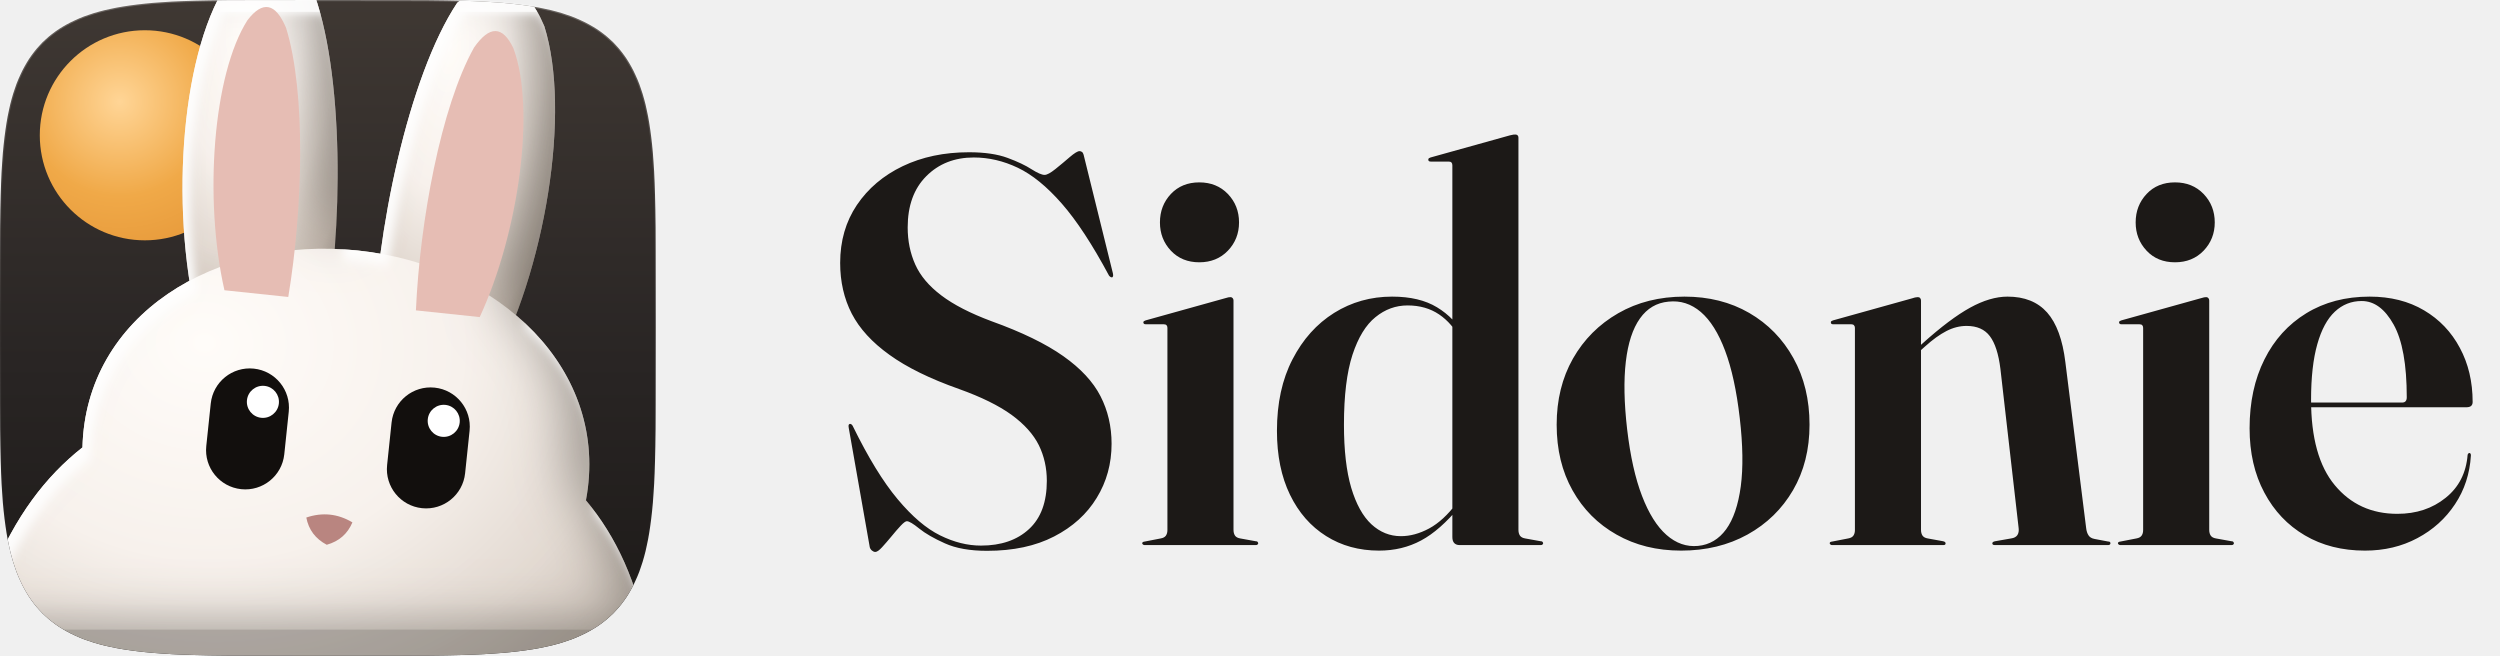
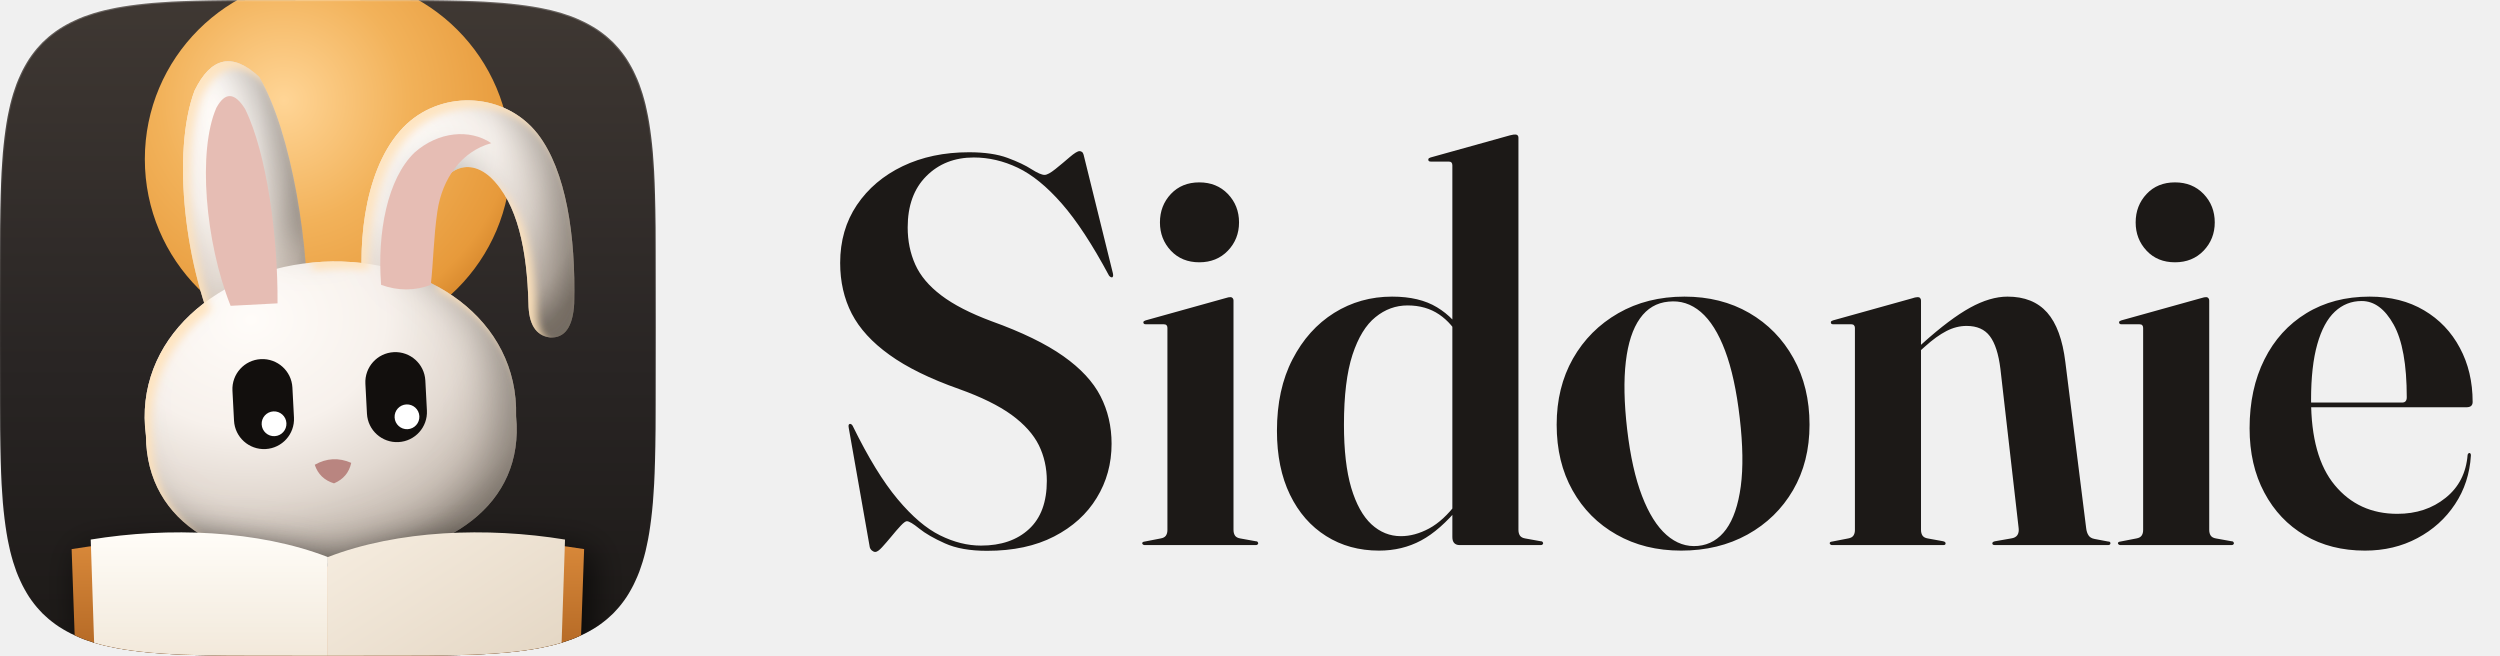
<svg xmlns="http://www.w3.org/2000/svg" viewBox="0 0 244 64" role="img" aria-label="Sidonie">
  <svg x="0" y="0" width="64" height="64" viewBox="100 100 824 824">
    <defs>
      <path id="squircle" d="M924.0 512.0 L923.9 608.0 L923.8 638.6 L923.5 660.9 L923.1 679.0 L922.6 694.5 L922.0 708.2 L921.2 720.5 L920.4 731.8 L919.4 742.2 L918.3 751.9 L917.1 761.0 L915.8 769.6 L914.4 777.6 L912.8 785.3 L911.2 792.6 L909.4 799.5 L907.5 806.1 L905.4 812.4 L903.3 818.5 L901.0 824.2 L898.5 829.8 L896.0 835.1 L893.3 840.2 L890.5 845.1 L887.6 849.8 L884.5 854.3 L881.2 858.7 L877.9 862.8 L874.3 866.8 L870.7 870.7 L866.8 874.3 L862.8 877.9 L858.7 881.2 L854.3 884.5 L849.8 887.6 L845.1 890.5 L840.2 893.3 L835.1 896.0 L829.8 898.5 L824.2 901.0 L818.5 903.3 L812.4 905.4 L806.1 907.5 L799.5 909.4 L792.6 911.2 L785.3 912.8 L777.6 914.4 L769.6 915.8 L761.0 917.1 L751.9 918.3 L742.2 919.4 L731.8 920.4 L720.5 921.2 L708.2 922.0 L694.5 922.6 L679.0 923.1 L660.9 923.5 L638.6 923.8 L608.0 923.9 L512.0 924.0 L416.0 923.9 L385.4 923.8 L363.1 923.5 L345.0 923.1 L329.5 922.6 L315.8 922.0 L303.5 921.2 L292.2 920.4 L281.8 919.4 L272.1 918.3 L263.0 917.1 L254.4 915.8 L246.4 914.4 L238.7 912.8 L231.4 911.2 L224.5 909.4 L217.9 907.5 L211.6 905.4 L205.5 903.3 L199.8 901.0 L194.2 898.5 L188.9 896.0 L183.8 893.3 L178.9 890.5 L174.2 887.6 L169.7 884.5 L165.3 881.2 L161.2 877.9 L157.2 874.3 L153.3 870.7 L149.7 866.8 L146.1 862.8 L142.8 858.7 L139.5 854.3 L136.4 849.8 L133.5 845.1 L130.7 840.2 L128.0 835.1 L125.5 829.8 L123.0 824.2 L120.7 818.5 L118.6 812.4 L116.5 806.1 L114.6 799.5 L112.8 792.6 L111.2 785.3 L109.6 777.6 L108.2 769.6 L106.9 761.0 L105.7 751.9 L104.6 742.2 L103.6 731.8 L102.8 720.5 L102.0 708.2 L101.4 694.5 L100.9 679.0 L100.5 660.9 L100.2 638.6 L100.1 608.0 L100.0 512.0 L100.1 416.0 L100.2 385.4 L100.5 363.1 L100.9 345.0 L101.4 329.5 L102.0 315.8 L102.8 303.5 L103.6 292.2 L104.6 281.8 L105.7 272.1 L106.9 263.0 L108.2 254.4 L109.6 246.4 L111.2 238.7 L112.8 231.4 L114.6 224.5 L116.5 217.9 L118.6 211.6 L120.7 205.5 L123.0 199.8 L125.5 194.2 L128.0 188.9 L130.7 183.8 L133.5 178.9 L136.4 174.2 L139.5 169.7 L142.8 165.3 L146.1 161.2 L149.7 157.2 L153.3 153.3 L157.2 149.7 L161.2 146.1 L165.3 142.8 L169.7 139.5 L174.2 136.4 L178.9 133.5 L183.8 130.7 L188.9 128.0 L194.2 125.5 L199.8 123.0 L205.5 120.7 L211.6 118.6 L217.9 116.5 L224.5 114.6 L231.4 112.8 L238.7 111.2 L246.4 109.6 L254.4 108.2 L263.0 106.9 L272.1 105.7 L281.8 104.6 L292.2 103.6 L303.5 102.8 L315.8 102.0 L329.5 101.4 L345.0 100.9 L363.1 100.5 L385.4 100.2 L416.0 100.1 L512.0 100.0 L608.0 100.1 L638.6 100.2 L660.9 100.5 L679.0 100.9 L694.5 101.4 L708.2 102.0 L720.5 102.8 L731.8 103.6 L742.2 104.6 L751.9 105.7 L761.0 106.9 L769.6 108.2 L777.6 109.6 L785.3 111.2 L792.6 112.8 L799.5 114.6 L806.1 116.5 L812.4 118.6 L818.5 120.7 L824.2 123.0 L829.8 125.5 L835.1 128.0 L840.2 130.7 L845.1 133.5 L849.8 136.4 L854.3 139.5 L858.7 142.8 L862.8 146.1 L866.8 149.7 L870.7 153.3 L874.3 157.2 L877.9 161.2 L881.2 165.3 L884.5 169.7 L887.6 174.2 L890.5 178.9 L893.3 183.8 L896.0 188.9 L898.5 194.2 L901.0 199.8 L903.3 205.5 L905.4 211.6 L907.5 217.9 L909.4 224.5 L911.2 231.4 L912.8 238.7 L914.4 246.4 L915.8 254.4 L917.1 263.0 L918.3 272.1 L919.4 281.8 L920.4 292.2 L921.2 303.5 L922.0 315.8 L922.6 329.5 L923.1 345.0 L923.5 363.1 L923.8 385.4 L923.9 416.0 Z" />
      <clipPath id="clip">
        <use href="#squircle" />
      </clipPath>
      <linearGradient id="bg" x1="0" y1="0" x2="0" y2="1">
        <stop offset="0" stop-color="#3f3833" />
        <stop offset="0.55" stop-color="#292524" />
        <stop offset="1" stop-color="#1c1917" />
      </linearGradient>
      <linearGradient id="rim" x1="0" y1="0" x2="0" y2="1">
        <stop offset="0" stop-color="#fff" stop-opacity="0.22" />
        <stop offset="0.35" stop-color="#fff" stop-opacity="0.04" />
        <stop offset="1" stop-color="#fff" stop-opacity="0" />
      </linearGradient>
      <radialGradient id="body" cx="0.30" cy="0.18" r="0.95">
        <stop offset="0" stop-color="#fffcf9" />
        <stop offset="0.38" stop-color="#f7f1ec" />
        <stop offset="0.62" stop-color="#e2d9d1" />
        <stop offset="0.86" stop-color="#bfb4aa" />
        <stop offset="1" stop-color="#958a80" />
      </radialGradient>
      <linearGradient id="eye" x1="0" y1="0" x2="0" y2="1">
        <stop offset="0" stop-color="#050506" />
        <stop offset="1" stop-color="#26272c" />
      </linearGradient>
      <filter id="sculpt" x="-20%" y="-20%" width="140%" height="140%">
        <feGaussianBlur in="SourceAlpha" stdDeviation="30" result="b1" />
        <feOffset in="b1" dx="-34" dy="-26" result="o1" />
        <feComposite in="SourceAlpha" in2="o1" operator="out" result="edge1" />
        <feFlood flood-color="#463d36" flood-opacity="0.55" />
        <feComposite in2="edge1" operator="in" result="shade" />
        <feGaussianBlur in="SourceAlpha" stdDeviation="6" result="b2" />
        <feOffset in="b2" dx="10" dy="12" result="o2" />
        <feComposite in="SourceAlpha" in2="o2" operator="out" result="edge2" />
-         <feFlood flood-color="#ffffff" flood-opacity="0.9" />
+         <feFlood flood-color="#ffe3bd" flood-opacity="0.9" />
        <feComposite in2="edge2" operator="in" result="shine" />
        <feMerge>
          <feMergeNode in="SourceGraphic" />
          <feMergeNode in="shade" />
          <feMergeNode in="shine" />
        </feMerge>
      </filter>
      <filter id="cast" x="-20%" y="-20%" width="140%" height="140%">
        <feGaussianBlur in="SourceAlpha" stdDeviation="22" />
        <feOffset dx="10" dy="6" />
        <feComponentTransfer>
          <feFuncA type="linear" slope="0.7" />
        </feComponentTransfer>
      </filter>
      <filter id="eyeInset" x="-30%" y="-30%" width="160%" height="160%">
        <feGaussianBlur in="SourceAlpha" stdDeviation="5" result="b" />
        <feOffset in="b" dx="4" dy="7" result="o" />
        <feComposite in="SourceAlpha" in2="o" operator="out" result="e" />
        <feFlood flood-color="#000" flood-opacity="0.9" />
        <feComposite in2="e" operator="in" result="s" />
        <feMerge>
          <feMergeNode in="SourceGraphic" />
          <feMergeNode in="s" />
        </feMerge>
      </filter>
      <filter id="soft" x="-30%" y="-30%" width="160%" height="160%">
        <feGaussianBlur stdDeviation="14" />
      </filter>
+       <filter id="cast2" x="-80%" y="-80%" width="260%" height="260%">
+         <feGaussianBlur in="SourceAlpha" stdDeviation="22" />
+         <feOffset dx="10" dy="6" />
+         <feComponentTransfer>
+           <feFuncA type="linear" slope="0.7" />
+         </feComponentTransfer>
+       </filter>
+       <linearGradient id="earPink" x1="0" y1="0" x2="0" y2="1">
+         <stop offset="0" stop-color="#e9c4bc" stop-opacity="0.95" />
+         <stop offset="0.7" stop-color="#ead2cb" stop-opacity="0.75" />
+         <stop offset="1" stop-color="#f3e6e0" stop-opacity="0" />
+       </linearGradient>
      <radialGradient id="moon" cx="0.38" cy="0.34" r="0.75">
        <stop offset="0" stop-color="#ffd596" />
-         <stop offset="0.6" stop-color="#f0a948" />
-         <stop offset="1" stop-color="#e79a3b" />
+         <stop offset="0.45" stop-color="#f2b25a" />
+         <stop offset="0.85" stop-color="#e79a3b" />
+         <stop offset="1" stop-color="#cf7f25" />
+       </radialGradient>
+       <radialGradient id="glow" cx="0.5" cy="0.5" r="0.5">
+         <stop offset="0.45" stop-color="#e79a3b" stop-opacity="0.32" />
+         <stop offset="1" stop-color="#e79a3b" stop-opacity="0" />
+       </radialGradient>
+       <filter id="crater" x="-50%" y="-50%" width="200%" height="200%">
+         <feGaussianBlur stdDeviation="4" />
+       </filter>
+       <radialGradient id="blush" cx="0.5" cy="0.5" r="0.5">
+         <stop offset="0" stop-color="#eaa595" stop-opacity="0.45" />
+         <stop offset="1" stop-color="#eaa595" stop-opacity="0" />
+       </radialGradient>
+       <linearGradient id="page" x1="0" y1="0" x2="0" y2="1">
+         <stop offset="0" stop-color="#fffdf8" />
+         <stop offset="1" stop-color="#efe4d4" />
+       </linearGradient>
+       <linearGradient id="pageR" x1="0" y1="0" x2="1" y2="1">
+         <stop offset="0" stop-color="#f6ede0" />
+         <stop offset="1" stop-color="#e2d4c1" />
+       </linearGradient>
+       <linearGradient id="cover" x1="0" y1="0" x2="0" y2="1">
+         <stop offset="0" stop-color="#d9893a" />
+         <stop offset="1" stop-color="#a95f1f" />
+       </linearGradient>
+       <linearGradient id="spine" x1="0" y1="0" x2="1" y2="0">
+         <stop offset="0" stop-color="#8a6a4e" stop-opacity="0" />
+         <stop offset="0.5" stop-color="#8a6a4e" stop-opacity="0.45" />
+         <stop offset="1" stop-color="#8a6a4e" stop-opacity="0" />
+       </linearGradient>
+       <radialGradient id="cardGlow" cx="0.5" cy="0.5" r="0.5">
+         <stop offset="0.35" stop-color="#ffc56e" stop-opacity="0.55" />
+         <stop offset="1" stop-color="#e79a3b" stop-opacity="0" />
+       </radialGradient>
+       <linearGradient id="card" x1="0" y1="0" x2="0.4" y2="1">
+         <stop offset="0" stop-color="#fffaf0" />
+         <stop offset="1" stop-color="#fbe7c6" />
+       </linearGradient>
+       <radialGradient id="star" cx="0.4" cy="0.35" r="0.7">
+         <stop offset="0" stop-color="#ffd18a" />
+         <stop offset="0.6" stop-color="#e79a3b" />
+         <stop offset="1" stop-color="#cf7f25" />
      </radialGradient>
    </defs>
    <use href="#squircle" fill="url(#bg)" />
    <g clip-path="url(#clip)">
-       <circle cx="282" cy="270" r="132" fill="url(#moon)" />
-       <g transform="translate(512 1040) scale(1.12) translate(-512 -1000) rotate(6 512 760)">
+       <circle cx="512" cy="300" r="230" fill="url(#moon)" />
+       <g transform="translate(512 560) rotate(-3) scale(0.82) translate(-512 -600)">
        <g filter="url(#sculpt)">
          <g fill="url(#body)">
            <path d="M 350 560 C 300 440 290 260 330 168 Q 372 92 430 152 C 476 240 494 420 484 540 Z" />
-             <path d="M 674 560 C 724 440 734 260 694 168 Q 652 92 594 152 C 548 240 530 420 540 540 Z" />
-             <path d="M 112 1110 C 112 884 152 766 228 692 C 216 544 352 440 512 440 C 672 440 808 544 796 692 C 872 766 912 884 912 1110 Z" />
+             <path d="M 572 500 C 566 404 588 290 652 236 C 712 186 806 196 852 262 C 892 320 902 420 894 524 Q 888 578 854 574 Q 822 568 824 520 C 826 440 816 366 776 324 C 738 286 694 314 684 372 C 676 420 678 470 674 512 Z" />
+             <path d="M 228 692 C 216 544 352 440 512 440 C 672 440 808 544 796 692 C 802 828 682 902 512 902 C 342 902 222 828 228 692 Z" />
          </g>
        </g>
        <path d="M 368 500 C 334 400 330 260 362 196 Q 384 160 406 200 C 436 270 446 400 440 500 Z" fill="#e6bdb4" />
-         <path d="M 656 500 C 690 400 694 260 662 196 Q 640 160 618 200 C 588 270 578 400 584 500 Z" fill="#e6bdb4" />
-         <rect x="366" y="584" width="88" height="136" rx="44" fill="#120f0d" />
-         <circle cx="424" cy="620" r="18" fill="#fff" />
-         <rect x="570" y="584" width="88" height="136" rx="44" fill="#120f0d" />
-         <circle cx="628" cy="620" r="18" fill="#fff" />
-         <path d="M 486 744 Q 512 732 538 744 Q 532 764 512 772 Q 492 764 486 744 Z" fill="#b98580" />
+         <path d="M 600 480 C 598 400 618 318 662 280 C 700 250 748 248 780 272 C 734 282 702 322 692 372 C 684 412 682 448 676 484 Q 638 496 600 480 Z" fill="#e6bdb4" />
+         <rect x="364" y="584" width="92" height="138" rx="46" fill="#120f0d" />
+         <circle cx="425" cy="684" r="19" fill="#fff" />
+         <rect x="568" y="584" width="92" height="138" rx="46" fill="#120f0d" />
+         <circle cx="629" cy="684" r="19" fill="#fff" />
+         <path d="M 484 750 Q 512 736 540 750 Q 534 772 512 780 Q 490 772 484 750 Z" fill="#b98580" />
      </g>
+       <path d="M 512 812 C 420 776 300 772 190 790 L 196 960 L 828 960 L 834 790 C 724 772 604 776 512 812 Z" fill="#000" filter="url(#cast2)" />
+       <path d="M 512 812 C 420 776 300 772 190 790 L 196 960 L 828 960 L 834 790 C 724 772 604 776 512 812 Z" fill="url(#cover)" />
+       <path d="M 512 800 C 424 766 312 762 214 778 L 220 960 L 512 960 Z" fill="url(#page)" />
+       <path d="M 512 800 C 600 766 712 762 810 778 L 804 960 L 512 960 Z" fill="url(#pageR)" />
    </g>
    <use href="#squircle" fill="none" stroke="url(#rim)" stroke-width="3" />
  </svg>
  <path d="M96.34 53.76L96.34 53.76Q93.83 53.76 92.22 53.03Q90.61 52.31 89.72 51.59Q88.83 50.87 88.51 50.87L88.51 50.87Q88.32 50.87 87.90 51.32Q87.48 51.77 87.00 52.36Q86.51 52.95 86.09 53.41Q85.67 53.87 85.43 53.87L85.43 53.87Q85.27 53.87 85.11 53.74Q84.94 53.60 84.89 53.41L84.89 53.41L82.84 41.78Q82.81 41.61 82.82 41.52Q82.84 41.42 82.89 41.40L82.89 41.40Q82.97 41.34 83.07 41.40Q83.16 41.45 83.22 41.56L83.22 41.56Q85.48 46.18 87.60 48.71Q89.72 51.25 91.75 52.25Q93.77 53.25 95.74 53.25L95.74 53.25Q98.69 53.25 100.43 51.64Q102.17 50.04 102.17 46.93L102.17 46.93Q102.17 45.04 101.39 43.45Q100.60 41.86 98.73 40.49Q96.85 39.13 93.61 37.97L93.61 37.97Q89.34 36.46 86.81 34.63Q84.27 32.81 83.13 30.61Q82 28.41 82 25.66L82 25.66Q82 22.44 83.63 20.01Q85.27 17.58 88.10 16.22Q90.94 14.86 94.58 14.86L94.58 14.86Q96.85 14.86 98.34 15.41Q99.82 15.96 100.68 16.52Q101.55 17.07 101.95 17.07L101.95 17.07Q102.30 17.07 103.02 16.49Q103.74 15.91 104.41 15.33Q105.09 14.75 105.36 14.75L105.36 14.75Q105.49 14.75 105.60 14.83Q105.71 14.91 105.76 15.10L105.76 15.10L108.62 26.68Q108.65 26.84 108.64 26.93Q108.62 27.01 108.57 27.06L108.57 27.06Q108.51 27.09 108.42 27.05Q108.33 27.01 108.24 26.90L108.24 26.90Q105.81 22.36 103.63 19.87Q101.44 17.37 99.33 16.37Q97.23 15.37 95.04 15.37L95.04 15.37Q92.23 15.37 90.41 17.19Q88.59 19.01 88.59 22.20L88.59 22.20Q88.59 24.17 89.33 25.82Q90.07 27.47 91.87 28.83Q93.66 30.19 96.77 31.35L96.77 31.35Q101.22 32.95 103.78 34.76Q106.33 36.56 107.41 38.67Q108.49 40.78 108.49 43.31L108.49 43.31Q108.49 46.23 107.04 48.59Q105.60 50.96 102.88 52.36Q100.17 53.76 96.34 53.76ZM120.39 29.33L120.39 29.33L120.39 51.71Q120.39 52.06 120.54 52.28Q120.69 52.49 121.04 52.55L121.04 52.55L122.53 52.82Q122.69 52.82 122.74 52.89Q122.80 52.95 122.80 53.03L122.80 53.03Q122.80 53.09 122.74 53.14Q122.69 53.20 122.58 53.20L122.58 53.20L111.70 53.20Q111.62 53.20 111.55 53.14Q111.48 53.09 111.48 53.03L111.48 53.03Q111.48 52.95 111.54 52.91Q111.59 52.87 111.75 52.85L111.75 52.85L113.29 52.55Q113.64 52.49 113.79 52.28Q113.94 52.06 113.94 51.74L113.94 51.74L113.94 32.00Q113.94 31.84 113.86 31.75Q113.78 31.65 113.59 31.65L113.59 31.65L111.84 31.65Q111.70 31.65 111.65 31.60Q111.59 31.54 111.59 31.46L111.59 31.46Q111.59 31.38 111.66 31.34Q111.73 31.30 111.81 31.27L111.81 31.27L119.56 29.11Q119.80 29.03 119.89 29.02Q119.99 29.00 120.10 29.00L120.10 29.00Q120.23 29.00 120.31 29.10Q120.39 29.19 120.39 29.33ZM117.05 25.60L117.05 25.60Q115.35 25.60 114.28 24.47Q113.21 23.33 113.21 21.71L113.21 21.71Q113.21 20.07 114.28 18.93Q115.35 17.80 117.05 17.80L117.05 17.80Q118.75 17.80 119.84 18.93Q120.93 20.07 120.93 21.71L120.93 21.71Q120.93 23.33 119.84 24.47Q118.75 25.60 117.05 25.60ZM141.75 52.41L141.75 50.09L141.75 49.96L141.75 16.13Q141.75 15.96 141.67 15.87Q141.59 15.77 141.40 15.77L141.40 15.77L139.65 15.77Q139.51 15.77 139.46 15.72Q139.40 15.67 139.40 15.59L139.40 15.59Q139.40 15.48 139.47 15.44Q139.54 15.40 139.62 15.37L139.62 15.37L147.37 13.21Q147.61 13.16 147.70 13.14Q147.80 13.13 147.91 13.13L147.91 13.13Q148.04 13.13 148.12 13.21Q148.20 13.29 148.20 13.43L148.20 13.43L148.20 51.71Q148.20 52.06 148.35 52.28Q148.50 52.49 148.85 52.55L148.85 52.55L150.34 52.82Q150.50 52.82 150.55 52.89Q150.61 52.95 150.61 53.03L150.61 53.03Q150.61 53.09 150.55 53.14Q150.50 53.20 150.39 53.20L150.39 53.20L142.45 53.20Q142.13 53.20 141.94 53.01Q141.75 52.82 141.75 52.41L141.75 52.41ZM124.63 42.05L124.63 42.05Q124.63 38.00 126.15 35.07Q127.66 32.14 130.21 30.54Q132.76 28.95 135.87 28.95L135.87 28.95Q138.54 28.95 140.25 29.99Q141.97 31.03 142.99 32.84L142.99 32.84L142.51 33.08Q141.75 31.57 140.46 30.69Q139.16 29.81 137.38 29.81L137.38 29.81Q135.65 29.81 134.25 30.95Q132.84 32.08 132.00 34.63Q131.17 37.19 131.17 41.45L131.17 41.45Q131.17 45.20 131.88 47.61Q132.60 50.01 133.85 51.17Q135.11 52.33 136.73 52.33L136.73 52.33Q138.08 52.33 139.48 51.58Q140.89 50.82 142.18 49.09L142.18 49.09L142.48 49.42Q140.54 51.77 138.70 52.75Q136.86 53.74 134.60 53.74L134.60 53.74Q131.68 53.74 129.43 52.32Q127.17 50.90 125.90 48.28Q124.63 45.66 124.63 42.05ZM164.40 28.95L164.40 28.95Q167.97 28.95 170.72 30.54Q173.48 32.14 175.04 34.96Q176.61 37.78 176.61 41.45L176.61 41.45Q176.61 45.07 175.00 47.84Q173.39 50.60 170.56 52.17Q167.72 53.74 164.08 53.74L164.08 53.74Q160.52 53.74 157.78 52.18Q155.03 50.63 153.48 47.86Q151.93 45.10 151.93 41.45L151.93 41.45Q151.93 37.81 153.52 35.00Q155.12 32.19 157.94 30.57Q160.76 28.95 164.40 28.95ZM165.73 53.28L165.73 53.28Q167.40 53.12 168.47 51.66Q169.53 50.20 169.90 47.47Q170.26 44.75 169.80 40.80L169.80 40.80Q169.34 36.81 168.37 34.23Q167.40 31.65 166.00 30.45Q164.59 29.25 162.84 29.44L162.84 29.44Q161.11 29.60 160.06 31.08Q159.00 32.57 158.68 35.30Q158.36 38.02 158.81 41.91L158.81 41.91Q159.27 45.83 160.26 48.40Q161.25 50.98 162.65 52.21Q164.05 53.44 165.73 53.28ZM187.49 29.33L187.49 29.33L187.49 51.71Q187.49 52.06 187.64 52.28Q187.79 52.49 188.14 52.55L188.14 52.55L189.62 52.82Q189.89 52.87 189.89 53.03L189.89 53.03Q189.89 53.20 189.68 53.20L189.68 53.20L178.79 53.20Q178.71 53.20 178.65 53.14Q178.58 53.09 178.58 53.03L178.58 53.03Q178.58 52.95 178.63 52.91Q178.69 52.87 178.85 52.85L178.85 52.85L180.39 52.55Q180.74 52.49 180.89 52.28Q181.04 52.06 181.04 51.74L181.04 51.74L181.04 32.00Q181.04 31.84 180.95 31.75Q180.87 31.65 180.69 31.65L180.69 31.65L178.93 31.65Q178.79 31.65 178.74 31.60Q178.69 31.54 178.69 31.46L178.69 31.46Q178.69 31.38 178.75 31.34Q178.82 31.30 178.90 31.27L178.90 31.27L186.65 29.11Q186.89 29.03 186.99 29.02Q187.08 29.00 187.19 29.00L187.19 29.00Q187.33 29.00 187.41 29.10Q187.49 29.19 187.49 29.33ZM187.89 33.81L186.95 34.65L186.68 34.38L187.65 33.51Q190.32 31.11 192.28 30.03Q194.24 28.95 195.94 28.95L195.94 28.95Q198.42 28.95 199.80 30.50Q201.18 32.06 201.58 35.35L201.58 35.35L203.61 51.55Q203.66 51.98 203.84 52.25Q204.01 52.52 204.42 52.60L204.42 52.60L205.74 52.85Q205.88 52.85 205.93 52.90Q205.98 52.95 205.98 53.03L205.98 53.03Q205.98 53.09 205.93 53.14Q205.88 53.20 205.77 53.20L205.77 53.20L194.70 53.20Q194.45 53.20 194.45 53.03L194.45 53.03Q194.45 52.87 194.75 52.82L194.75 52.82L196.29 52.55Q196.72 52.49 196.90 52.22Q197.07 51.95 197.02 51.55L197.02 51.55L195.24 36.00Q194.97 33.81 194.21 32.81Q193.46 31.81 191.94 31.81L191.94 31.81Q190.94 31.81 189.97 32.31Q189.00 32.81 187.89 33.81L187.89 33.81ZM215.62 29.33L215.62 29.33L215.62 51.71Q215.62 52.06 215.77 52.28Q215.92 52.49 216.27 52.55L216.27 52.55L217.76 52.82Q217.92 52.82 217.97 52.89Q218.03 52.95 218.03 53.03L218.03 53.03Q218.03 53.09 217.97 53.14Q217.92 53.20 217.81 53.20L217.81 53.20L206.93 53.20Q206.85 53.20 206.78 53.14Q206.71 53.09 206.71 53.03L206.71 53.03Q206.71 52.95 206.77 52.91Q206.82 52.87 206.98 52.85L206.98 52.85L208.52 52.55Q208.87 52.49 209.02 52.28Q209.17 52.06 209.17 51.74L209.17 51.74L209.17 32.00Q209.17 31.84 209.09 31.75Q209.01 31.65 208.82 31.65L208.82 31.65L207.06 31.65Q206.93 31.65 206.88 31.60Q206.82 31.54 206.82 31.46L206.82 31.46Q206.82 31.38 206.89 31.34Q206.96 31.30 207.04 31.27L207.04 31.27L214.79 29.11Q215.03 29.03 215.12 29.02Q215.22 29.00 215.33 29.00L215.33 29.00Q215.46 29.00 215.54 29.10Q215.62 29.19 215.62 29.33ZM212.28 25.60L212.28 25.60Q210.57 25.60 209.51 24.47Q208.44 23.33 208.44 21.71L208.44 21.71Q208.44 20.07 209.51 18.93Q210.57 17.80 212.28 17.80L212.28 17.80Q213.98 17.80 215.07 18.93Q216.16 20.07 216.16 21.71L216.16 21.71Q216.16 23.33 215.07 24.47Q213.98 25.60 212.28 25.60ZM241.33 39.24L241.33 39.24Q241.33 39.48 241.18 39.62Q241.03 39.75 240.71 39.75L240.71 39.75L223.99 39.75L223.99 39.29L234.44 39.29Q234.90 39.29 234.90 38.78L234.90 38.78Q234.90 33.97 233.62 31.68Q232.34 29.38 230.50 29.38L230.50 29.38Q228.99 29.38 227.88 30.42Q226.77 31.46 226.17 33.59Q225.56 35.73 225.56 39.02L225.56 39.02Q225.56 44.58 227.88 47.36Q230.20 50.15 233.98 50.15L233.98 50.15Q236.76 50.15 238.69 48.59Q240.63 47.04 240.84 44.39L240.84 44.39Q240.87 44.29 240.92 44.25Q240.98 44.21 241.00 44.21L241.00 44.21Q241.06 44.21 241.11 44.26Q241.16 44.31 241.16 44.45L241.16 44.45Q241.00 47.12 239.61 49.21Q238.22 51.31 235.94 52.52Q233.66 53.74 230.82 53.74L230.82 53.74Q227.48 53.74 224.95 52.25Q222.43 50.77 221.00 48.08Q219.56 45.39 219.56 41.80L219.56 41.80Q219.56 37.97 221.01 35.08Q222.45 32.19 225.10 30.57Q227.75 28.95 231.28 28.95L231.28 28.95Q234.33 28.95 236.59 30.29Q238.84 31.62 240.08 33.95Q241.33 36.27 241.33 39.24Z" fill="#1C1917" />
</svg>
